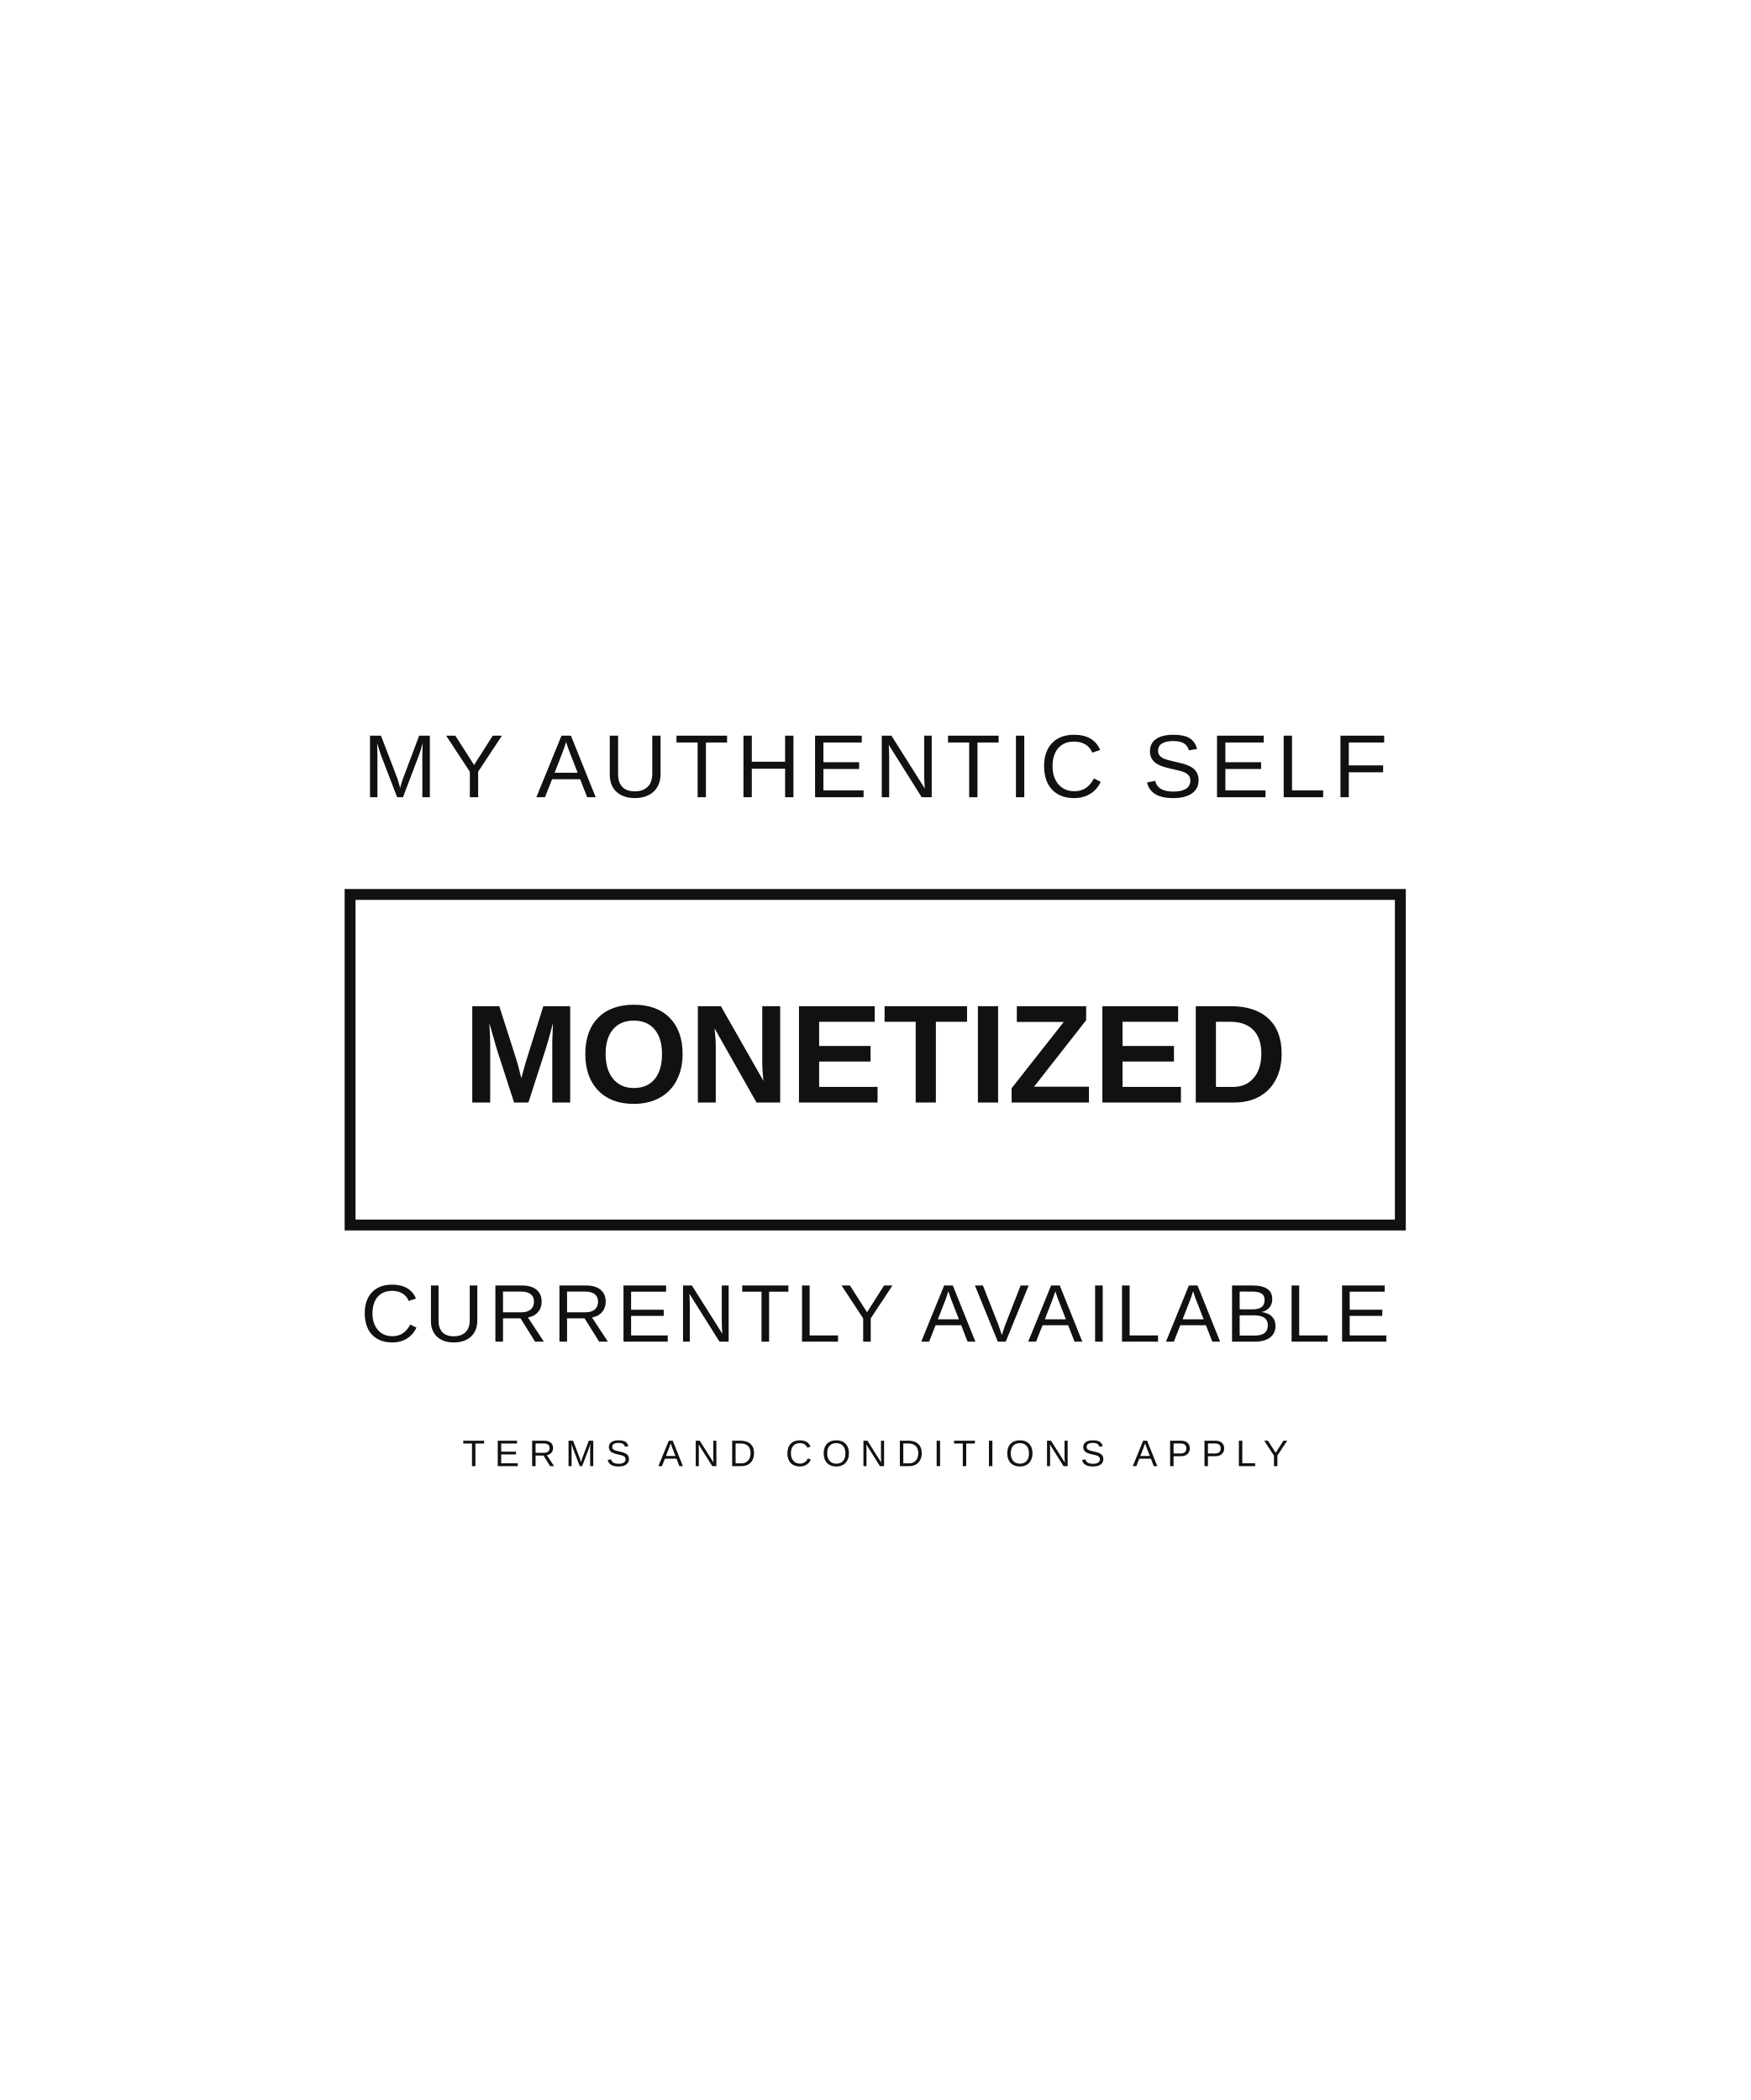
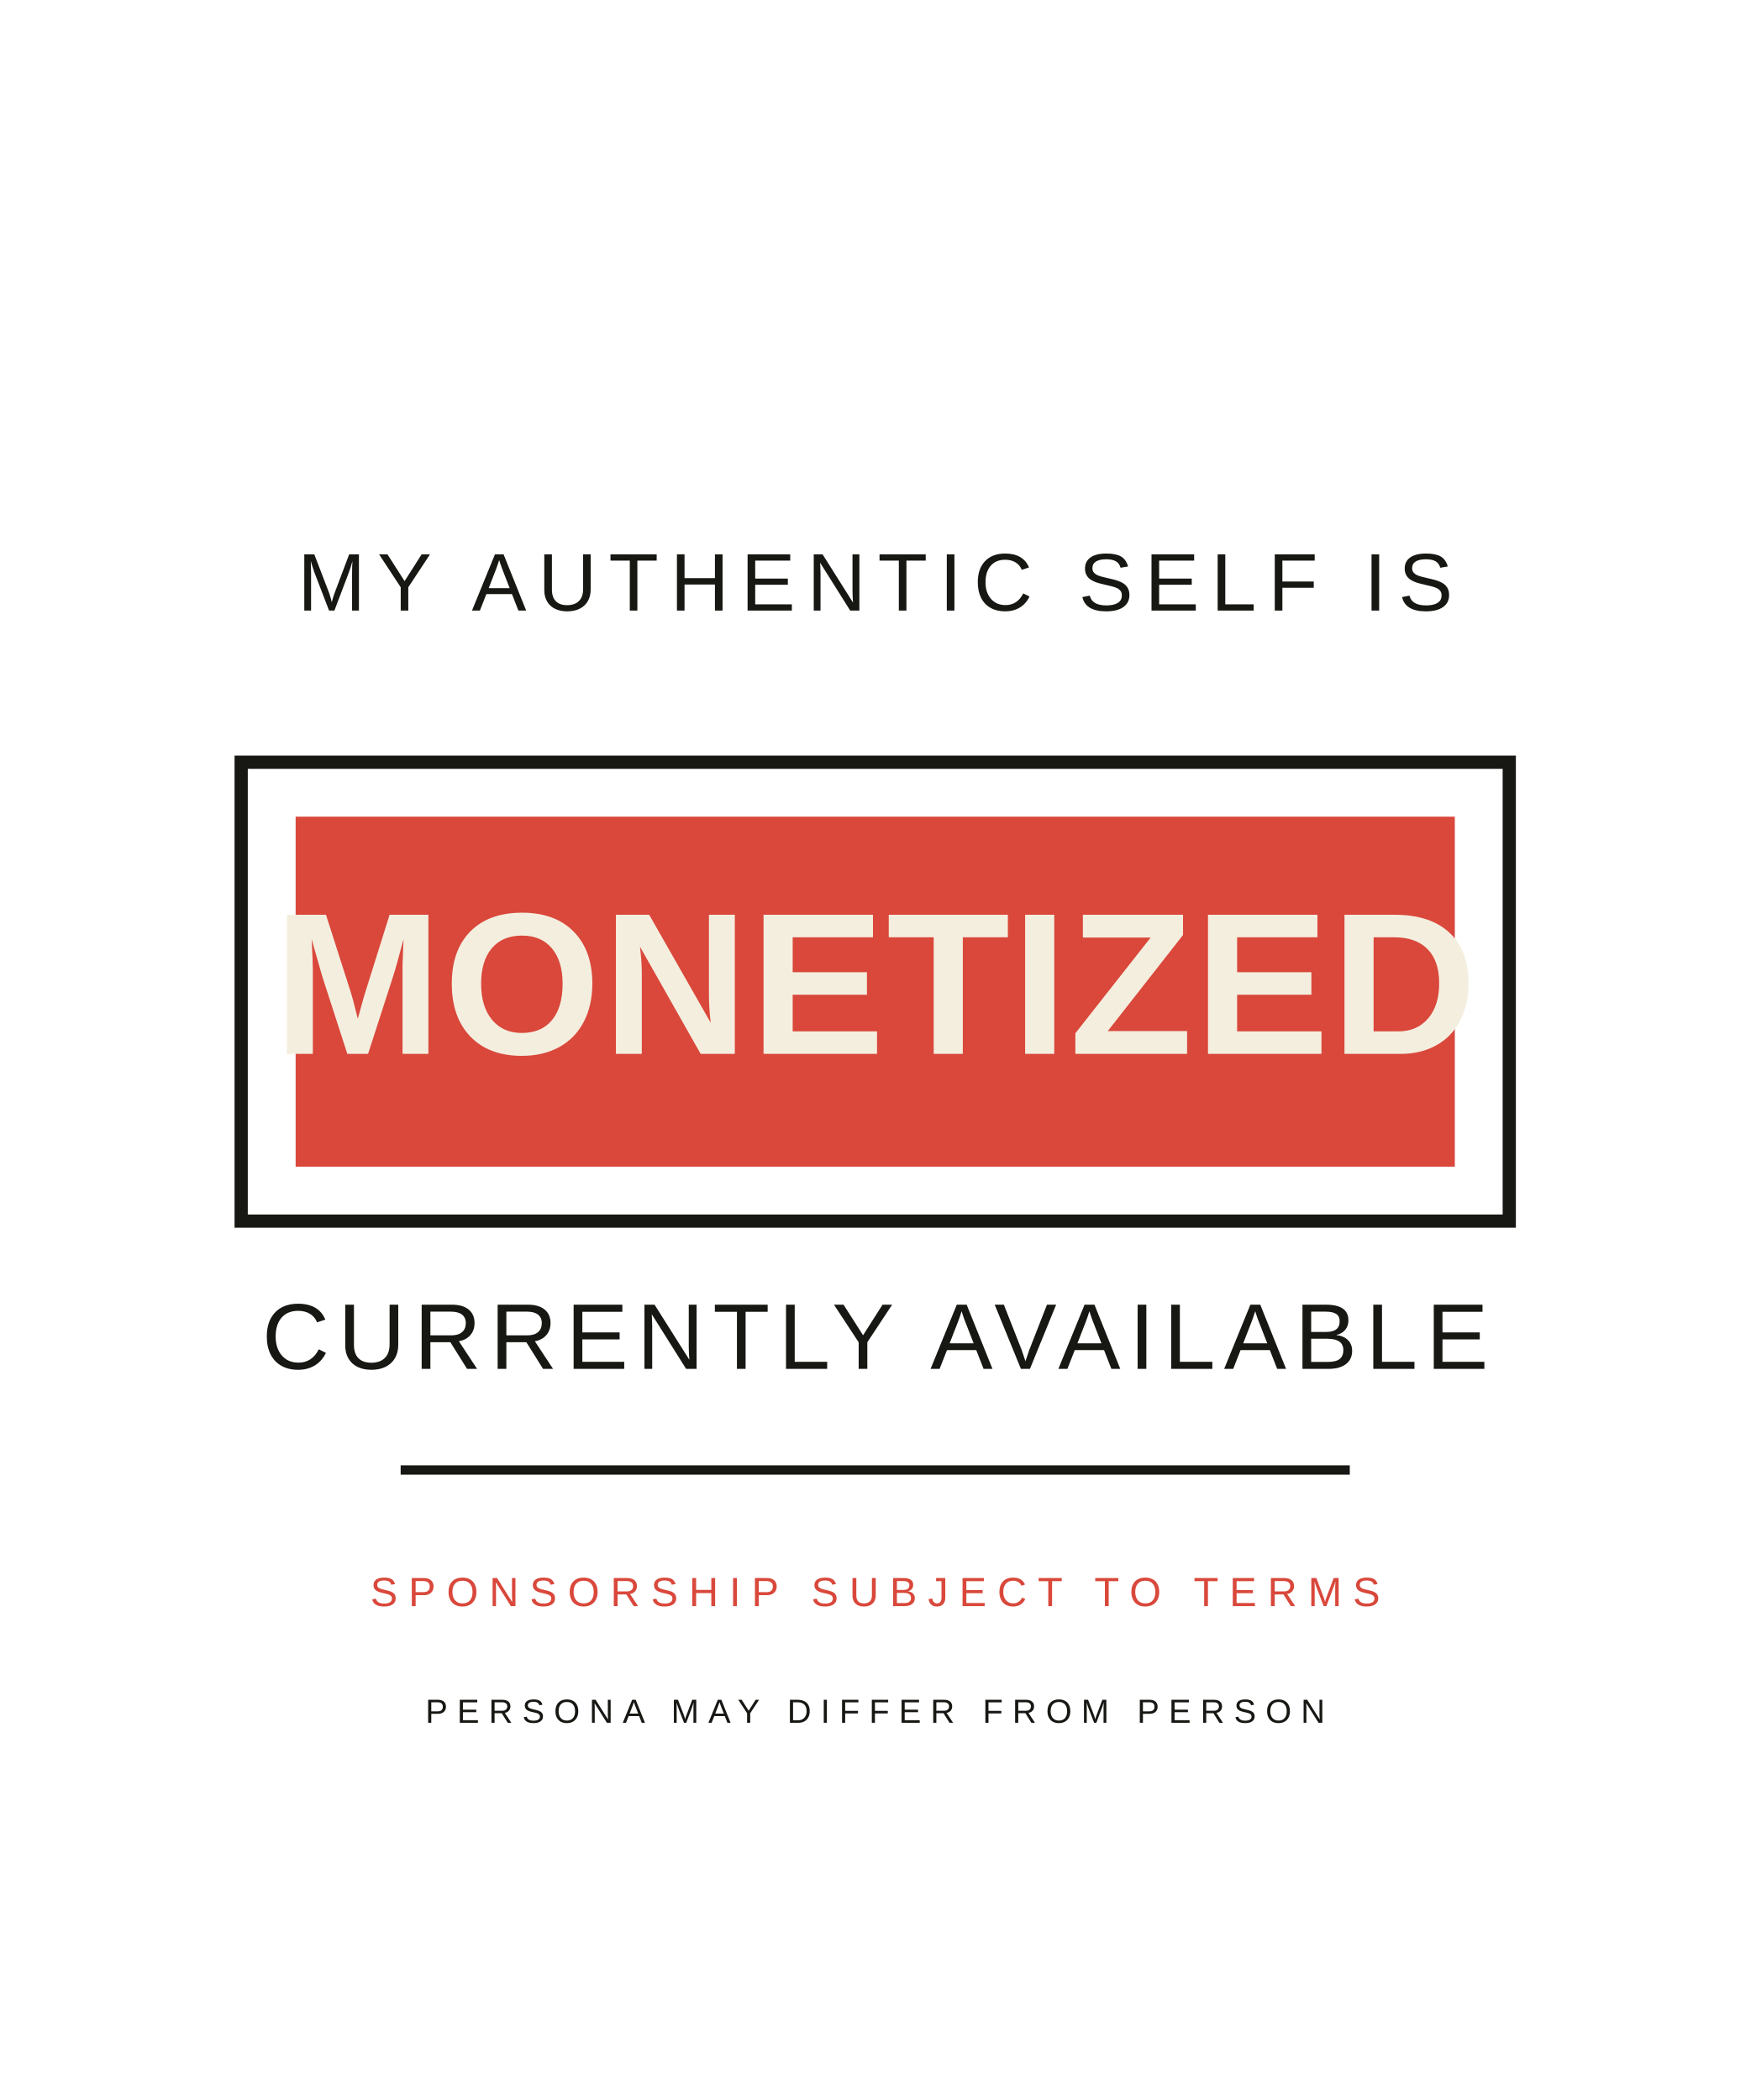
<svg xmlns="http://www.w3.org/2000/svg" width="4500" height="5400" viewBox="0 0 4500 5400">
-   <g fill="#111111" text-anchor="middle" font-family="Arial, Helvetica, sans-serif">
-     <text x="2250" y="2050" font-size="230" letter-spacing="18">MY AUTHENTIC SELF</text>
-     <rect x="900" y="2300" width="2700" height="850" fill="none" stroke="#111111" stroke-width="28" />
-     <text x="2250" y="2835" font-size="360" font-weight="800">MONETIZED</text>
-     <text x="2250" y="3450" font-size="210" letter-spacing="13">CURRENTLY AVAILABLE</text>
-     <text x="2250" y="3770" font-size="95" letter-spacing="25">TERMS AND CONDITIONS APPLY</text>
+   <g text-anchor="middle" font-family="Arial, Helvetica, sans-serif">
+     <text x="2250" y="1570" fill="#171713" font-size="210" letter-spacing="30">MY AUTHENTIC SELF IS</text>
+     <rect x="620" y="1960" width="3260" height="1180" fill="none" stroke="#171713" stroke-width="34" />
+     <rect x="760" y="2100" width="2980" height="900" fill="#D9483B" />
+     <text x="2250" y="2710" fill="#F4EEDF" font-size="520" font-weight="800" letter-spacing="4" data-production="garment-color knockout; not a third ink">MONETIZED</text>
+     <text x="2250" y="3520" fill="#171713" font-size="240" letter-spacing="22">CURRENTLY AVAILABLE</text>
+     <line x1="1030" y1="3780" x2="3470" y2="3780" stroke="#171713" stroke-width="24" />
+     <text x="2250" y="4130" fill="#D9483B" font-size="105" letter-spacing="28">SPONSORSHIP SUBJECT TO TERMS</text>
+     <text x="2250" y="4430" fill="#171713" font-size="86" letter-spacing="24">PERSONA MAY DIFFER FROM PERSON</text>
  </g>
</svg>
